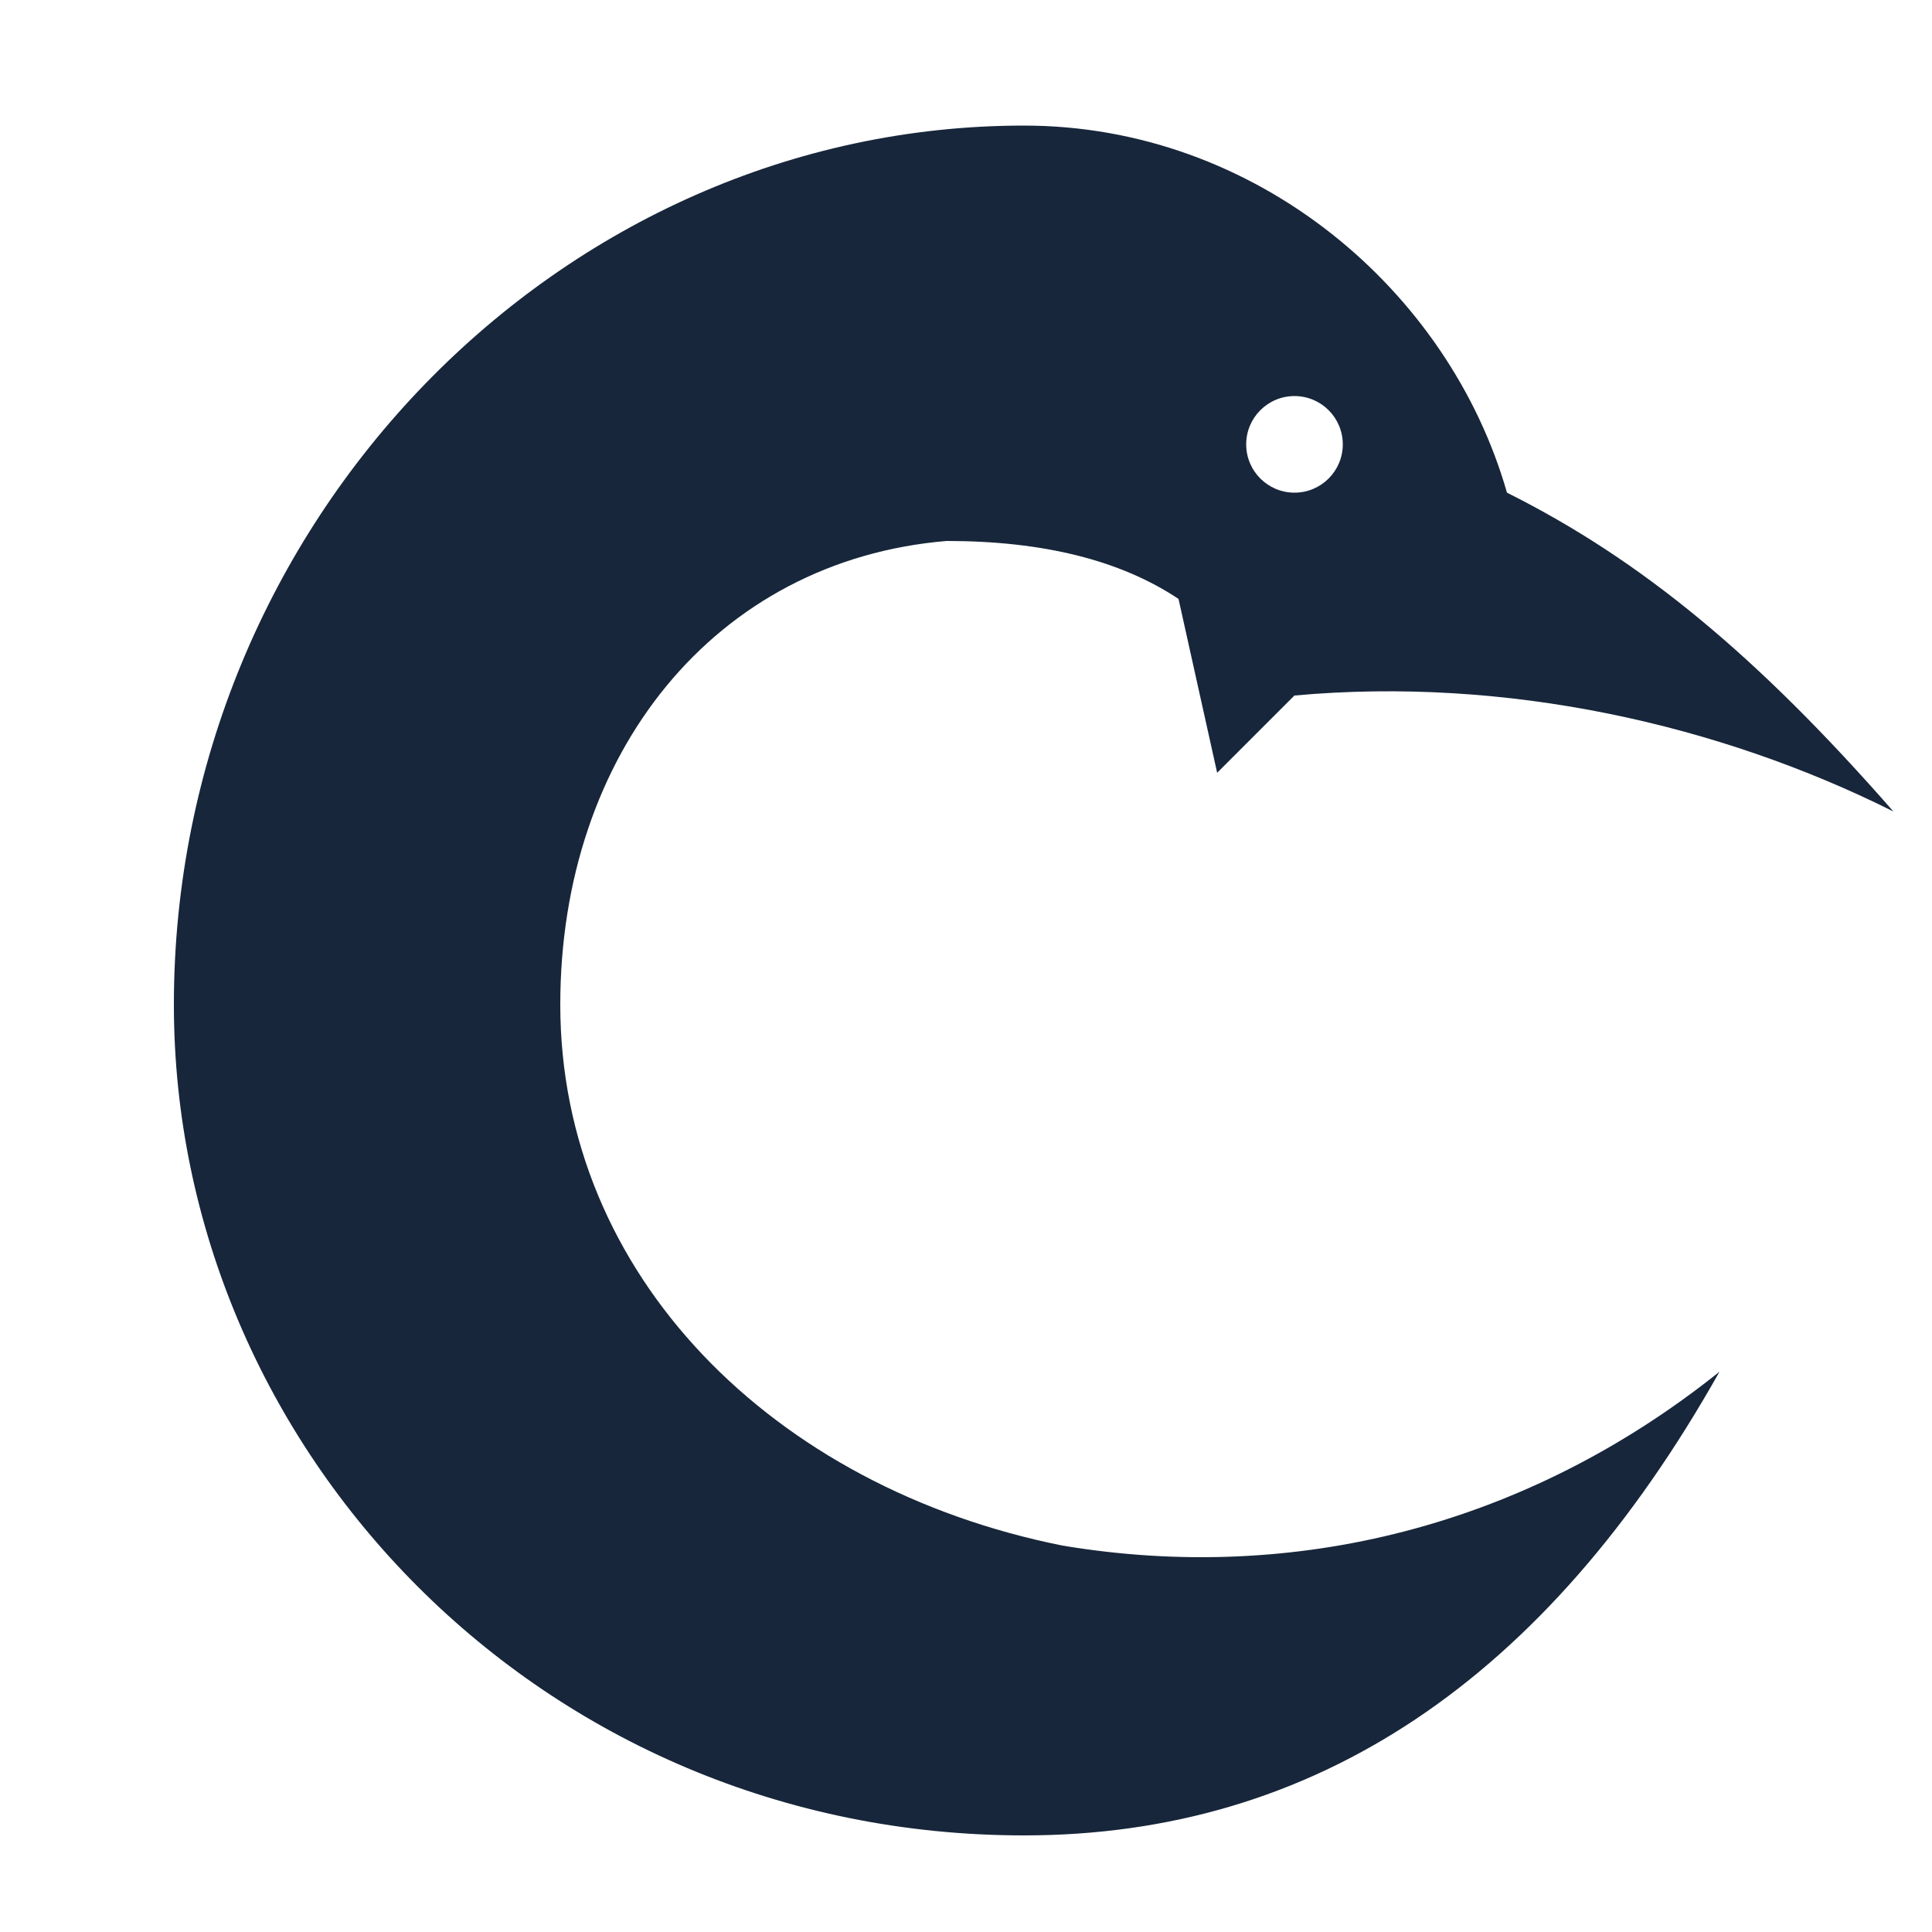
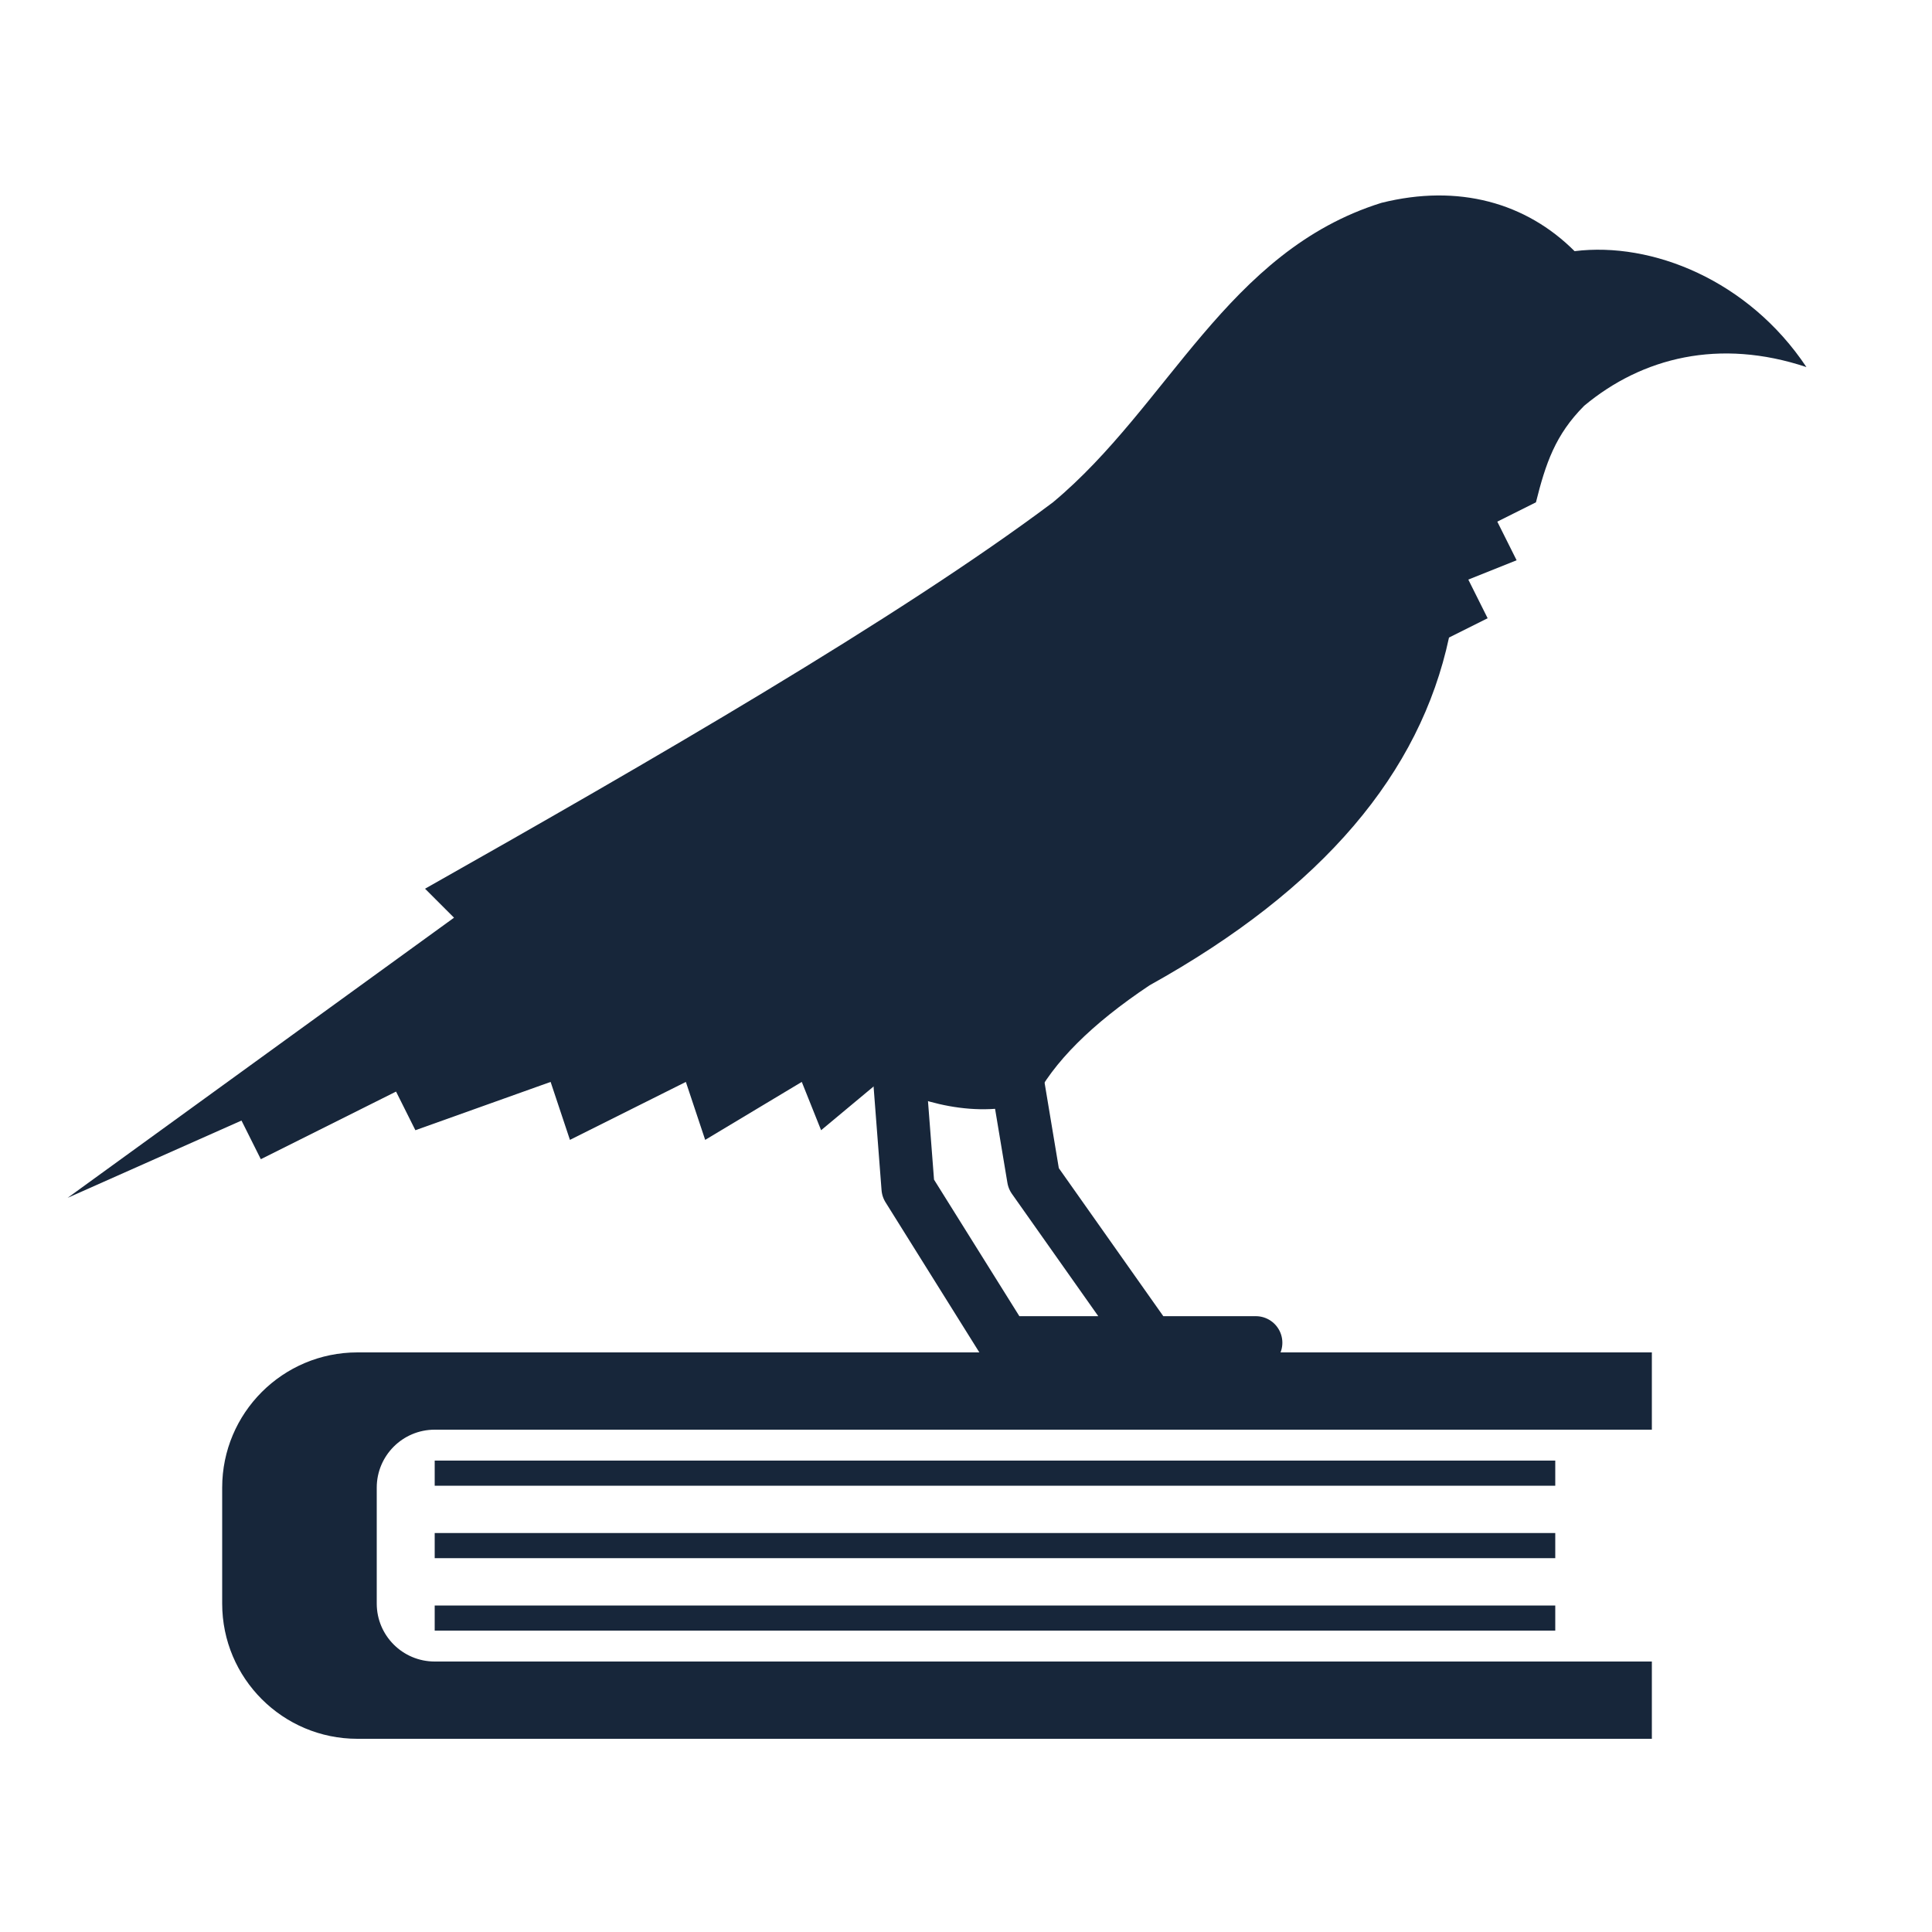
<svg xmlns="http://www.w3.org/2000/svg" viewBox="0 0 200 200">
-   <path fill="#17263a" fill-rule="evenodd" d="M196 84C182 68 170 58 156 51C150 30 130 13 106 13C58 13 18 54 18 104C18 150 56 190 106 190C136 190 160 174 178 142C158 158 134 164 110 160C80 154 58 132 58 104C58 78 74 58 98 56C108 56 116 58 122 62L126 80L134 72C156 70 178 75 196 84ZM134 41a5 5 0 1 0 .01 0Z" />
+   <path fill="#17263a" d="M7 124L47 95L44 92C67 79 93 64 109 52C121 42 127 26 143 21C151 19 158 21 163 26C171 25 181 29 187 38C178 35 170 37 164 42C161 45 160 48 159 52L155 54L157 58L152 60L154 64L150 66C147 80 137 92 119 102C113 106 109 110 107 114C101 116 95 114 91 112L85 117L83 112L73 118L71 112L59 118L57 112L43 117L41 113L27 120L25 116Z" />
+   <path fill="none" stroke="#17263a" stroke-width="5.5" stroke-linejoin="round" stroke-linecap="round" d="M105 110L107 122L119 139H130M93 110L94 123L104 139H114" />
+   <path fill="#17263a" fill-rule="evenodd" d="M37 140H171V148H45A6 6 0 0 0 39 154V166A6 6 0 0 0 45 172H171V180H37A14 14 0 0 1 23 166V154A14 14 0 0 1 37 140ZM45 151.2H161V153.8H45ZM45 158.7H161V161.3H45ZM45 166.2H161V168.8H45Z" />
</svg>
